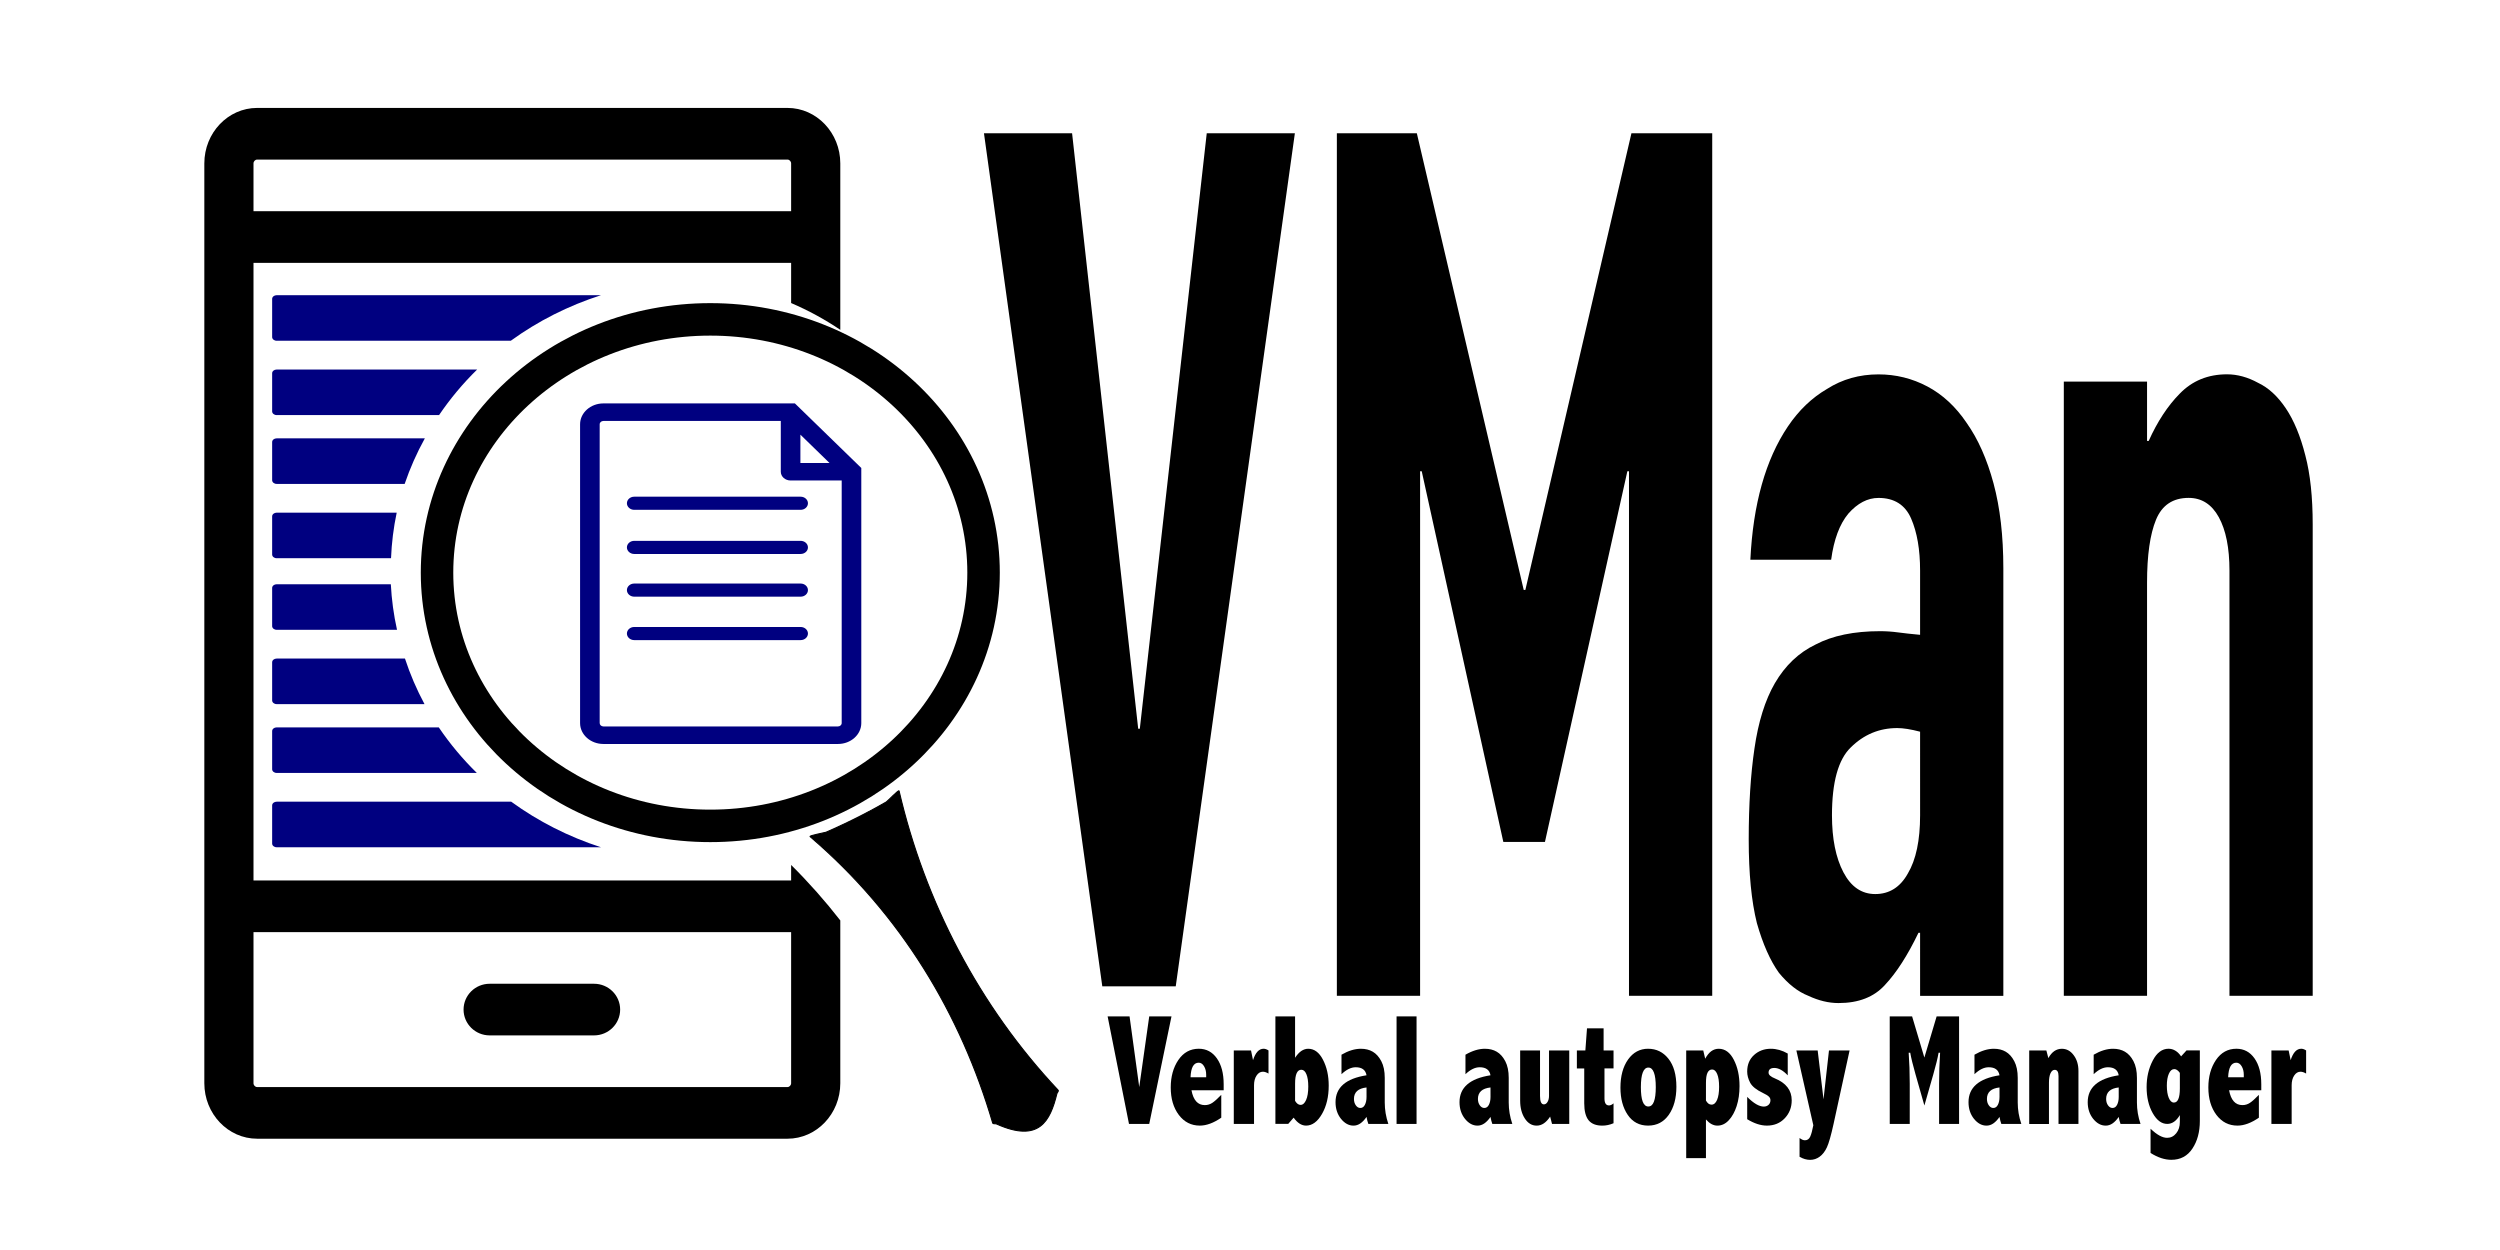
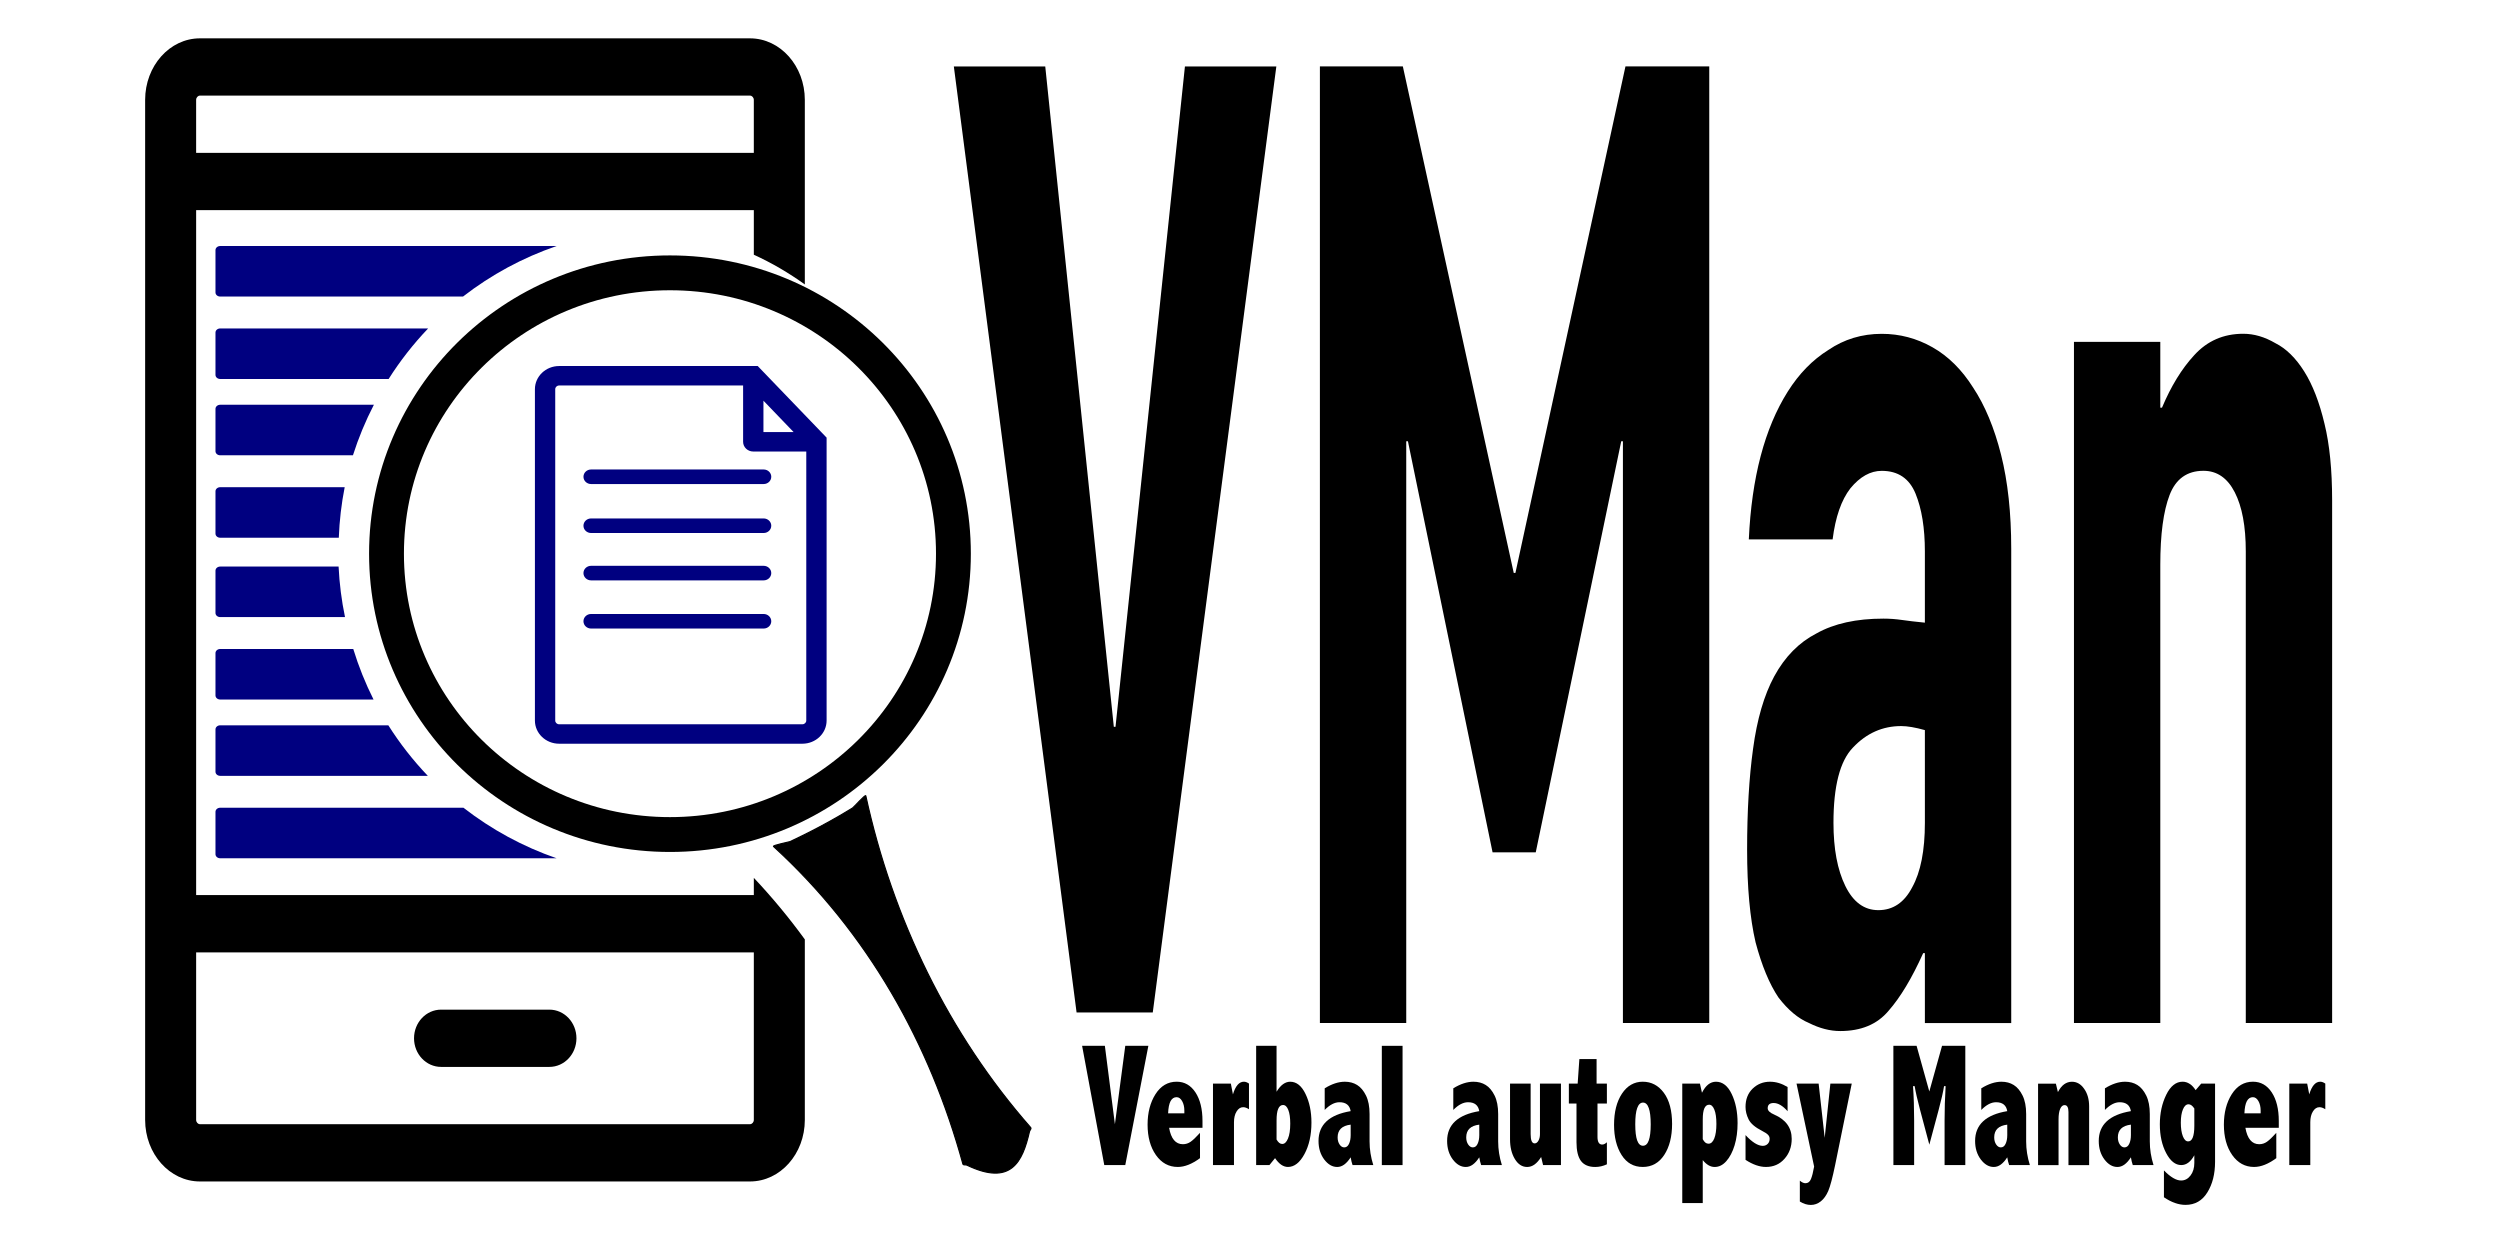
- <svg xmlns="http://www.w3.org/2000/svg" width="160" height="80" viewBox="0 0 150 75" id="svg2" version="1.1">
+ <svg xmlns="http://www.w3.org/2000/svg" width="320" height="160" viewBox="0 0 300 150" id="svg2" version="1.1">
  <defs id="defs4" />
-   <g id="layer1" style="display:inline" transform="translate(-227.4032,-558.4544)">
+   <g id="layer1" style="display:inline" transform="translate(-227.4032,-483.4544)">
    <flowRoot xml:space="preserve" id="flowRoot39" style="font-style:normal;font-weight:normal;font-size:40px;line-height:125%;font-family:sans-serif;letter-spacing:0px;word-spacing:0px;fill:#000000;fill-opacity:1;stroke:none;stroke-width:1px;stroke-linecap:butt;stroke-linejoin:miter;stroke-opacity:1" transform="matrix(0.9375001,0,0,0.9375001,47.11474,106.8275)">
      <flowRegion id="flowRegion41">
        <rect id="rect43" width="120.513" height="166.667" x="517.949" y="63.166" />
      </flowRegion>
      <flowPara id="flowPara45">Verbal</flowPara>
    </flowRoot>
    <flowRoot xml:space="preserve" id="flowRoot59" style="font-style:normal;font-weight:normal;font-size:40px;line-height:125%;font-family:sans-serif;letter-spacing:0px;word-spacing:0px;fill:#000000;fill-opacity:1;stroke:none;stroke-width:1px;stroke-linecap:butt;stroke-linejoin:miter;stroke-opacity:1">
      <flowRegion id="flowRegion61">
        <rect id="rect63" width="184.615" height="69.231" x="487.179" y="447.781" />
      </flowRegion>
      <flowPara id="flowPara65" />
    </flowRoot>
-     <path d="m 242.832,564.93 c -1.748,0 -3.169,1.493 -3.169,3.329 v 55.189 c 0,1.835 1.422,3.329 3.169,3.329 h 31.82 c 1.748,0 3.169,-1.493 3.169,-3.329 v -9.768 c -0.903,-1.161 -1.886,-2.273 -2.95,-3.329 v 0.932 H 242.613 v -37.057 h 32.258 v 2.411 a 17.673,17.543 0 0 1 2.95,1.608 v -9.986 c 3.9e-4,-1.836 -1.422,-3.329 -3.169,-3.329 z m 0,3.099 h 31.82 c 0.117,0 0.219,0.108 0.219,0.23 v 2.869 H 242.613 v -2.869 c 0,-0.123 0.102,-0.23 0.219,-0.23 z m -0.219,46.353 h 32.258 v 9.066 c 0,0.122 -0.103,0.23 -0.219,0.23 h -31.82 c -0.117,0 -0.219,-0.108 -0.219,-0.23 z" id="path10" style="stroke-width:0.105" />
-     <path id="path12" d="m 263.046,617.48 h -6.263 c -0.865,0 -1.566,0.694 -1.566,1.549 0,0.856 0.701,1.549 1.566,1.549 h 6.263 c 0.865,0 1.566,-0.694 1.566,-1.549 0,-0.856 -0.701,-1.549 -1.566,-1.549 z" style="stroke-width:0.108" />
-     <path style="display:inline;fill:#000080;fill-rule:evenodd;stroke:none;stroke-width:0.106;stroke-linecap:round;stroke-linejoin:round;stroke-miterlimit:4;stroke-dasharray:none;stroke-opacity:1" d="m 244.005,576.166 c -0.151,0 -0.273,0.099 -0.273,0.222 v 2.29 c 0,0.123 0.122,0.222 0.273,0.222 h 14.045 a 18.759,17.543 0 0 1 5.415,-2.734 z" id="rect4258" />
-     <path style="display:inline;fill:#000080;fill-rule:evenodd;stroke:none;stroke-width:0.106;stroke-linecap:round;stroke-linejoin:round;stroke-miterlimit:4;stroke-dasharray:none;stroke-opacity:1" d="m 244.005,580.626 c -0.151,0 -0.273,0.099 -0.273,0.222 v 2.29 c 0,0.123 0.122,0.222 0.273,0.222 h 9.742 a 18.759,17.543 0 0 1 2.285,-2.734 z" id="path4263" />
-     <path style="display:inline;fill:#000080;fill-rule:evenodd;stroke:none;stroke-width:0.106;stroke-linecap:round;stroke-linejoin:round;stroke-miterlimit:4;stroke-dasharray:none;stroke-opacity:1" d="m 244.005,584.755 c -0.151,0 -0.273,0.099 -0.273,0.222 v 2.29 c 0,0.123 0.122,0.222 0.273,0.222 h 7.678 a 18.759,17.543 0 0 1 1.211,-2.734 z" id="path4265" />
-     <path style="display:inline;fill:#000080;fill-rule:evenodd;stroke:none;stroke-width:0.106;stroke-linecap:round;stroke-linejoin:round;stroke-miterlimit:4;stroke-dasharray:none;stroke-opacity:1" d="m 244.005,589.214 c -0.151,0 -0.273,0.099 -0.273,0.222 v 2.29 c 0,0.123 0.122,0.222 0.273,0.222 h 6.86 a 18.759,17.543 0 0 1 0.34,-2.734 z" id="path4267" />
-     <path style="display:inline;fill:#000080;fill-rule:evenodd;stroke:none;stroke-width:0.106;stroke-linecap:round;stroke-linejoin:round;stroke-miterlimit:4;stroke-dasharray:none;stroke-opacity:1" d="m 244.005,593.509 c -0.151,0 -0.273,0.099 -0.273,0.222 v 2.29 c 0,0.123 0.122,0.222 0.273,0.222 h 7.219 a 18.759,17.543 0 0 1 -0.371,-2.734 z" id="path4269" />
-     <path style="display:inline;fill:#000080;fill-rule:evenodd;stroke:none;stroke-width:0.106;stroke-linecap:round;stroke-linejoin:round;stroke-miterlimit:4;stroke-dasharray:none;stroke-opacity:1" d="m 244.005,597.968 c -0.151,0 -0.273,0.099 -0.273,0.222 v 2.29 c 0,0.123 0.122,0.222 0.273,0.222 h 8.869 a 18.759,17.543 0 0 1 -1.173,-2.734 z" id="path4271" />
-     <path style="display:inline;fill:#000080;fill-rule:evenodd;stroke:none;stroke-width:0.106;stroke-linecap:round;stroke-linejoin:round;stroke-miterlimit:4;stroke-dasharray:none;stroke-opacity:1" d="m 244.005,602.097 c -0.151,0 -0.273,0.099 -0.273,0.222 v 2.29 c 0,0.123 0.122,0.222 0.273,0.222 h 12.008 A 18.759,17.543 0 0 1 253.73,602.097 Z" id="path4273" />
-     <path style="display:inline;fill:#000080;fill-rule:evenodd;stroke:none;stroke-width:0.106;stroke-linecap:round;stroke-linejoin:round;stroke-miterlimit:4;stroke-dasharray:none;stroke-opacity:1" d="m 244.005,606.556 c -0.151,0 -0.273,0.099 -0.273,0.222 v 2.29 c 0,0.123 0.122,0.222 0.273,0.222 h 19.458 a 18.759,17.543 0 0 1 -5.388,-2.734 z" id="path4275" />
-     <path style="display:inline;fill:none;fill-opacity:1;stroke:#000000;stroke-width:1.949;stroke-linecap:butt;stroke-linejoin:round;stroke-miterlimit:4;stroke-dasharray:none;stroke-opacity:1" d="m 286.417,592.812 a 16.396,15.195 0 0 1 -16.396,15.195 16.396,15.195 0 0 1 -16.396,-15.195 16.396,15.195 0 0 1 16.396,-15.195 16.396,15.195 0 0 1 16.396,15.195 z" id="path4150" />
-     <path id="path5" d="m 275.097,582.659 h -11.489 c -0.771,0 -1.4,0.563 -1.4,1.253 v 17.928 c 0,0.691 0.628,1.253 1.4,1.253 h 14.073 c 0.772,0 1.4,-0.562 1.4,-1.253 v -15.306 z m 0.33,1.875 1.746,1.699 h -1.746 z m 2.478,17.306 c 0,0.11 -0.101,0.201 -0.225,0.201 h -14.072 c -0.124,0 -0.224,-0.091 -0.224,-0.201 v -17.928 c 0,-0.111 0.1,-0.2 0.224,-0.2 h 10.643 v 3.047 c 0,0.29 0.264,0.525 0.588,0.525 h 3.066 z m -12.447,-13.584 h 9.982 c 0.243,0 0.44,0.177 0.44,0.394 0,0.218 -0.197,0.394 -0.44,0.394 h -9.982 c -0.243,0 -0.44,-0.177 -0.44,-0.394 0,-0.218 0.197,-0.394 0.44,-0.394 z m 10.422,3.043 c 0,0.218 -0.197,0.394 -0.44,0.394 h -9.982 c -0.243,0 -0.44,-0.177 -0.44,-0.394 0,-0.218 0.197,-0.394 0.44,-0.394 h 9.982 c 0.243,0 0.44,0.177 0.44,0.394 z m 0,2.562 c 0,0.218 -0.197,0.394 -0.44,0.394 h -9.982 c -0.243,0 -0.44,-0.177 -0.44,-0.394 0,-0.218 0.197,-0.394 0.44,-0.394 h 9.982 c 0.243,0 0.44,0.177 0.44,0.394 z m 0,2.606 c 0,0.218 -0.197,0.394 -0.44,0.394 h -9.982 c -0.243,0 -0.44,-0.177 -0.44,-0.394 0,-0.218 0.197,-0.394 0.44,-0.394 h 9.982 c 0.243,0 0.44,0.177 0.44,0.394 z" style="fill:#000080;stroke-width:0.108" />
-     <path id="path4484" d="m 276.961,608.39 c 0,0 1.763,-0.743 3.619,-1.817 0.078,-0.045 0.746,-0.751 0.767,-0.664 1.544,6.649 4.796,12.904 9.536,17.949 0.063,0.068 -0.046,0.131 -0.067,0.218 -0.405,1.649 -1.069,2.961 -3.619,1.817 -0.086,-0.039 -0.208,0.02 -0.234,-0.067 -1.893,-6.474 -5.478,-12.499 -10.954,-17.175 -0.071,-0.061 0.862,-0.23 0.952,-0.261 z" style="fill:#000000;fill-rule:evenodd;stroke:#000000;stroke-width:0.066px;stroke-linecap:butt;stroke-linejoin:round;stroke-opacity:1" />
-     <g aria-label="V" transform="scale(0.8252804,1.211709)" style="font-style:normal;font-weight:normal;font-size:5.933px;line-height:125%;font-family:sans-serif;letter-spacing:0px;word-spacing:0px;fill:#000000;fill-opacity:1;stroke:none;stroke-width:0.148px;stroke-linecap:butt;stroke-linejoin:miter;stroke-opacity:1" id="text61">
+     <path d="m 251.394,488.055 c -3.626,0 -6.575,3.312 -6.575,7.383 v 122.409 c 0,4.071 2.95,7.383 6.575,7.383 h 66.013 c 3.626,0 6.575,-3.312 6.575,-7.383 v -21.665 c -1.873,-2.574 -3.912,-5.042 -6.12,-7.384 v 2.068 h -66.922 v -82.192 h 66.922 v 5.347 a 36.665,38.91 0 0 1 6.12,3.567 v -22.149 c 8e-4,-4.071 -2.95,-7.383 -6.575,-7.383 z m 0,6.873 h 66.013 c 0.242,0 0.454,0.239 0.454,0.51 v 6.362 h -66.922 v -6.362 c 0,-0.272 0.212,-0.51 0.454,-0.51 z m -0.454,102.811 h 66.922 v 20.108 c 0,0.272 -0.213,0.51 -0.454,0.51 h -66.014 c -0.242,0 -0.454,-0.239 -0.454,-0.51 z" id="path10" style="stroke-width:0.225" />
+     <path id="path12" d="M 293.329,604.611 H 280.335 c -1.794,0 -3.248,1.539 -3.248,3.436 0,1.898 1.454,3.436 3.248,3.436 h 12.994 c 1.794,0 3.248,-1.539 3.248,-3.436 0,-1.898 -1.454,-3.436 -3.248,-3.436 z" style="stroke-width:0.232" />
+     <path style="display:inline;fill:#000080;fill-rule:evenodd;stroke:none;stroke-width:0.228;stroke-linecap:round;stroke-linejoin:round;stroke-miterlimit:4;stroke-dasharray:none;stroke-opacity:1" d="m 253.828,512.977 c -0.314,0 -0.567,0.219 -0.567,0.492 v 5.08 c 0,0.273 0.253,0.492 0.567,0.492 h 29.137 a 38.917,38.91 0 0 1 11.234,-6.064 z" id="rect4258" />
+     <path style="display:inline;fill:#000080;fill-rule:evenodd;stroke:none;stroke-width:0.228;stroke-linecap:round;stroke-linejoin:round;stroke-miterlimit:4;stroke-dasharray:none;stroke-opacity:1" d="m 253.828,522.868 c -0.314,0 -0.567,0.22 -0.567,0.493 v 5.079 c 0,0.273 0.253,0.493 0.567,0.493 h 20.211 a 38.917,38.91 0 0 1 4.741,-6.065 z" id="path4263" />
+     <path style="display:inline;fill:#000080;fill-rule:evenodd;stroke:none;stroke-width:0.228;stroke-linecap:round;stroke-linejoin:round;stroke-miterlimit:4;stroke-dasharray:none;stroke-opacity:1" d="m 253.828,532.026 c -0.314,0 -0.567,0.22 -0.567,0.492 v 5.08 c 0,0.273 0.253,0.492 0.567,0.492 h 15.928 a 38.917,38.91 0 0 1 2.513,-6.064 z" id="path4265" />
+     <path style="display:inline;fill:#000080;fill-rule:evenodd;stroke:none;stroke-width:0.228;stroke-linecap:round;stroke-linejoin:round;stroke-miterlimit:4;stroke-dasharray:none;stroke-opacity:1" d="m 253.828,541.918 c -0.314,0 -0.567,0.22 -0.567,0.492 v 5.079 c 0,0.273 0.253,0.493 0.567,0.493 h 14.231 a 38.917,38.91 0 0 1 0.706,-6.064 z" id="path4267" />
+     <path style="display:inline;fill:#000080;fill-rule:evenodd;stroke:none;stroke-width:0.228;stroke-linecap:round;stroke-linejoin:round;stroke-miterlimit:4;stroke-dasharray:none;stroke-opacity:1" d="m 253.828,551.442 c -0.314,0 -0.567,0.22 -0.567,0.492 v 5.079 c 0,0.273 0.253,0.493 0.567,0.493 h 14.976 a 38.917,38.91 0 0 1 -0.77,-6.064 z" id="path4269" />
+     <path style="display:inline;fill:#000080;fill-rule:evenodd;stroke:none;stroke-width:0.228;stroke-linecap:round;stroke-linejoin:round;stroke-miterlimit:4;stroke-dasharray:none;stroke-opacity:1" d="m 253.828,561.333 c -0.314,0 -0.567,0.22 -0.567,0.493 v 5.079 c 0,0.273 0.253,0.492 0.567,0.492 h 18.4 a 38.917,38.91 0 0 1 -2.433,-6.064 z" id="path4271" />
+     <path style="display:inline;fill:#000080;fill-rule:evenodd;stroke:none;stroke-width:0.228;stroke-linecap:round;stroke-linejoin:round;stroke-miterlimit:4;stroke-dasharray:none;stroke-opacity:1" d="m 253.828,570.491 c -0.314,0 -0.567,0.22 -0.567,0.492 v 5.08 c 0,0.273 0.253,0.492 0.567,0.492 h 24.912 a 38.917,38.91 0 0 1 -4.737,-6.064 z" id="path4273" />
+     <path style="display:inline;fill:#000080;fill-rule:evenodd;stroke:none;stroke-width:0.228;stroke-linecap:round;stroke-linejoin:round;stroke-miterlimit:4;stroke-dasharray:none;stroke-opacity:1" d="m 253.828,580.382 c -0.314,0 -0.567,0.22 -0.567,0.493 v 5.079 c 0,0.273 0.253,0.493 0.567,0.493 h 40.366 a 38.917,38.91 0 0 1 -11.177,-6.065 z" id="path4275" />
+     <path style="display:inline;fill:none;fill-opacity:1;stroke:#000000;stroke-width:4.182;stroke-linecap:butt;stroke-linejoin:round;stroke-miterlimit:4;stroke-dasharray:none;stroke-opacity:1" d="m 341.814,549.897 a 34.015,33.702 0 0 1 -34.015,33.702 34.015,33.702 0 0 1 -34.015,-33.702 34.015,33.702 0 0 1 34.015,-33.702 34.015,33.702 0 0 1 34.015,33.702 z" id="path4150" />
+     <path id="path5" d="m 318.331,527.378 h -23.834 c -1.6,0 -2.904,1.248 -2.904,2.779 v 39.763 c 0,1.534 1.303,2.78 2.904,2.78 h 29.195 c 1.602,0 2.904,-1.246 2.904,-2.78 v -33.949 z m 0.685,4.159 3.622,3.768 h -3.622 z m 5.14,38.384 c 0,0.245 -0.209,0.446 -0.466,0.446 h -29.194 c -0.257,0 -0.465,-0.201 -0.465,-0.446 v -39.763 c 0,-0.245 0.208,-0.444 0.465,-0.444 h 22.08 v 6.759 c 0,0.644 0.548,1.165 1.221,1.165 h 6.36 z m -25.823,-30.129 h 20.709 c 0.504,0 0.914,0.392 0.914,0.874 0,0.483 -0.409,0.874 -0.914,0.874 h -20.709 c -0.504,0 -0.914,-0.392 -0.914,-0.874 0,-0.483 0.409,-0.874 0.914,-0.874 z m 21.622,6.75 c 0,0.483 -0.409,0.874 -0.914,0.874 h -20.709 c -0.504,0 -0.914,-0.392 -0.914,-0.874 0,-0.483 0.409,-0.874 0.914,-0.874 h 20.709 c 0.504,0 0.914,0.392 0.914,0.874 z m 0,5.684 c 0,0.483 -0.409,0.874 -0.914,0.874 h -20.709 c -0.504,0 -0.914,-0.392 -0.914,-0.874 0,-0.483 0.409,-0.874 0.914,-0.874 h 20.709 c 0.504,0 0.914,0.392 0.914,0.874 z m 0,5.78 c 0,0.483 -0.409,0.874 -0.914,0.874 h -20.709 c -0.504,0 -0.914,-0.392 -0.914,-0.874 0,-0.483 0.409,-0.874 0.914,-0.874 h 20.709 c 0.504,0 0.914,0.392 0.914,0.874 z" style="fill:#000080;stroke-width:0.232" />
+     <path id="path4484" d="m 322.198,584.449 c 0,0 3.658,-1.648 7.508,-4.03 0.162,-0.1 1.549,-1.666 1.591,-1.472 3.204,14.748 9.95,28.62 19.783,39.811 0.132,0.15 -0.095,0.291 -0.139,0.483 -0.841,3.657 -2.217,6.568 -7.508,4.03 -0.179,-0.086 -0.432,0.043 -0.484,-0.148 -3.927,-14.36 -11.365,-27.723 -22.724,-38.094 -0.147,-0.134 1.788,-0.51 1.974,-0.579 z" style="fill:#000000;fill-rule:evenodd;stroke:#000000;stroke-width:0.142px;stroke-linecap:butt;stroke-linejoin:round;stroke-opacity:1" />
+     <g aria-label="V" transform="matrix(1.71211,0,0,2.687567,-252.3807,-764.9576)" style="font-style:normal;font-weight:normal;font-size:5.933px;line-height:125%;font-family:sans-serif;letter-spacing:0px;word-spacing:0px;fill:#000000;fill-opacity:1;stroke:none;stroke-width:0.148px;stroke-linecap:butt;stroke-linejoin:miter;stroke-opacity:1" id="text61">
      <path d="m 361.026,509.721 h -5.34 l -8.603,-42.241 h 6.407 l 4.806,29.486 h 0.119 l 4.865,-29.486 h 6.407 z" style="font-style:normal;font-variant:normal;font-weight:normal;font-stretch:normal;font-size:59.328px;font-family:'DIN Condensed';-inkscape-font-specification:'DIN Condensed, ';stroke-width:0.148px" id="path107" />
    </g>
-     <g aria-label="M" transform="scale(0.8207352,1.21842)" style="font-style:normal;font-weight:normal;font-size:5.966px;line-height:125%;font-family:sans-serif;letter-spacing:0px;word-spacing:0px;fill:#000000;fill-opacity:1;stroke:none;stroke-width:0.149px;stroke-linecap:butt;stroke-linejoin:miter;stroke-opacity:1" id="text65">
+     <g aria-label="M" transform="matrix(1.702681,0,0,2.702451,-252.3807,-764.9576)" style="font-style:normal;font-weight:normal;font-size:5.966px;line-height:125%;font-family:sans-serif;letter-spacing:0px;word-spacing:0px;fill:#000000;fill-opacity:1;stroke:none;stroke-width:0.149px;stroke-linecap:butt;stroke-linejoin:miter;stroke-opacity:1" id="text65">
      <path d="m 374.804,464.905 h 5.846 l 7.815,22.49 h 0.119 l 7.755,-22.49 h 5.906 v 42.475 h -6.085 V 481.549 h -0.119 l -6.025,18.255 h -3.042 l -5.966,-18.255 h -0.119 v 25.831 h -6.085 z" style="font-style:normal;font-variant:normal;font-weight:normal;font-stretch:normal;font-size:59.656px;font-family:'DIN Condensed';-inkscape-font-specification:'DIN Condensed, ';stroke-width:0.149px" id="path104" />
    </g>
-     <g aria-label="Verbal autopsy Manager" transform="scale(0.9030542,1.107353)" style="font-style:normal;font-weight:normal;font-size:5.059px;line-height:125%;font-family:sans-serif;letter-spacing:0px;word-spacing:0px;fill:#000000;fill-opacity:1;stroke:none;stroke-width:0.126px;stroke-linecap:butt;stroke-linejoin:miter;stroke-opacity:1" id="text55">
+     <g aria-label="Verbal autopsy Manager" transform="matrix(1.873458,0,0,2.456106,-252.3807,-764.9576)" style="font-style:normal;font-weight:normal;font-size:5.059px;line-height:125%;font-family:sans-serif;letter-spacing:0px;word-spacing:0px;fill:#000000;fill-opacity:1;stroke:none;stroke-width:0.126px;stroke-linecap:butt;stroke-linejoin:miter;stroke-opacity:1" id="text55">
      <path d="m 325.407,559.386 h 1.458 l 0.643,3.83 0.664,-3.83 h 1.479 l -1.479,5.827 h -1.345 z" style="font-style:normal;font-variant:normal;font-weight:normal;font-stretch:normal;font-size:8.555px;font-family:'Abadi MT Condensed Extra Bold';-inkscape-font-specification:'Abadi MT Condensed Extra Bold, ';stroke-width:0.126px" id="path63" />
      <path d="m 332.959,564.874 q -0.764,0.43 -1.424,0.43 -0.861,0 -1.399,-0.581 -0.535,-0.581 -0.535,-1.487 0,-0.877 0.505,-1.487 0.51,-0.61 1.358,-0.61 0.752,0 1.203,0.522 0.451,0.522 0.451,1.399 v 0.33 h -2.139 q 0.092,0.401 0.313,0.602 0.221,0.201 0.572,0.201 0.272,0 0.497,-0.121 0.226,-0.121 0.597,-0.434 z m -1.003,-2.189 v -0.134 q 0,-0.272 -0.142,-0.464 -0.142,-0.192 -0.355,-0.192 -0.251,0 -0.388,0.196 -0.134,0.196 -0.155,0.593 z" style="font-style:normal;font-variant:normal;font-weight:normal;font-stretch:normal;font-size:8.555px;font-family:'Abadi MT Condensed Extra Bold';-inkscape-font-specification:'Abadi MT Condensed Extra Bold, ';stroke-width:0.126px" id="path65" />
      <path d="m 335.068,561.758 q 0.121,-0.309 0.297,-0.464 0.175,-0.155 0.409,-0.155 0.15,0 0.322,0.092 v 1.253 q -0.205,-0.1 -0.372,-0.1 -0.255,0 -0.422,0.209 -0.167,0.205 -0.167,0.526 v 2.093 h -1.345 v -3.981 h 1.145 z" style="font-style:normal;font-variant:normal;font-weight:normal;font-stretch:normal;font-size:8.555px;font-family:'Abadi MT Condensed Extra Bold';-inkscape-font-specification:'Abadi MT Condensed Extra Bold, ';stroke-width:0.126px" id="path67" />
      <path d="m 336.555,559.386 h 1.307 v 2.243 q 0.196,-0.246 0.414,-0.368 0.221,-0.121 0.459,-0.121 0.606,0 0.982,0.597 0.38,0.597 0.38,1.399 0,0.906 -0.447,1.537 -0.447,0.631 -1.057,0.631 -0.226,0 -0.434,-0.109 -0.205,-0.109 -0.393,-0.322 l -0.359,0.338 h -0.852 z m 1.307,4.578 q 0.084,0.109 0.171,0.163 0.092,0.054 0.192,0.054 0.226,0 0.368,-0.263 0.146,-0.263 0.146,-0.731 0,-0.43 -0.125,-0.668 -0.121,-0.242 -0.338,-0.242 -0.205,0 -0.309,0.188 -0.104,0.184 -0.104,0.56 z" style="font-style:normal;font-variant:normal;font-weight:normal;font-stretch:normal;font-size:8.555px;font-family:'Abadi MT Condensed Extra Bold';-inkscape-font-specification:'Abadi MT Condensed Extra Bold, ';stroke-width:0.126px" id="path69" />
      <path d="m 340.946,561.462 q 0.681,-0.322 1.291,-0.322 0.451,0 0.785,0.159 0.338,0.159 0.568,0.514 0.23,0.355 0.23,0.906 v 1.337 q 0,0.581 0.238,1.157 h -1.328 q -0.075,-0.167 -0.121,-0.38 -0.196,0.234 -0.414,0.355 -0.213,0.117 -0.451,0.117 -0.464,0 -0.831,-0.368 -0.363,-0.372 -0.363,-0.902 0,-1.195 2.059,-1.458 -0.046,-0.217 -0.226,-0.326 -0.18,-0.109 -0.493,-0.109 -0.459,0 -0.944,0.376 z m 1.663,1.775 q -0.835,0.075 -0.835,0.622 0,0.205 0.125,0.347 0.125,0.142 0.297,0.142 0.201,0 0.305,-0.171 0.109,-0.171 0.109,-0.43 z" style="font-style:normal;font-variant:normal;font-weight:normal;font-stretch:normal;font-size:8.555px;font-family:'Abadi MT Condensed Extra Bold';-inkscape-font-specification:'Abadi MT Condensed Extra Bold, ';stroke-width:0.126px" id="path71" />
      <path d="m 344.605,559.386 h 1.328 v 5.827 h -1.328 z" style="font-style:normal;font-variant:normal;font-weight:normal;font-stretch:normal;font-size:8.555px;font-family:'Abadi MT Condensed Extra Bold';-inkscape-font-specification:'Abadi MT Condensed Extra Bold, ';stroke-width:0.126px" id="path73" />
      <path d="m 349.183,561.462 q 0.681,-0.322 1.291,-0.322 0.451,0 0.785,0.159 0.338,0.159 0.568,0.514 0.23,0.355 0.23,0.906 v 1.337 q 0,0.581 0.238,1.157 h -1.328 q -0.075,-0.167 -0.121,-0.38 -0.196,0.234 -0.414,0.355 -0.213,0.117 -0.451,0.117 -0.464,0 -0.831,-0.368 -0.363,-0.372 -0.363,-0.902 0,-1.195 2.059,-1.458 -0.046,-0.217 -0.226,-0.326 -0.18,-0.109 -0.493,-0.109 -0.459,0 -0.944,0.376 z m 1.663,1.775 q -0.835,0.075 -0.835,0.622 0,0.205 0.125,0.347 0.125,0.142 0.297,0.142 0.201,0 0.305,-0.171 0.109,-0.171 0.109,-0.43 z" style="font-style:normal;font-variant:normal;font-weight:normal;font-stretch:normal;font-size:8.555px;font-family:'Abadi MT Condensed Extra Bold';-inkscape-font-specification:'Abadi MT Condensed Extra Bold, ';stroke-width:0.126px" id="path75" />
      <path d="m 352.817,561.232 h 1.32 v 2.465 q 0,0.226 0.063,0.343 0.067,0.113 0.192,0.113 0.146,0 0.242,-0.13 0.1,-0.134 0.1,-0.326 v -2.465 h 1.345 v 3.981 h -1.145 l -0.125,-0.397 q -0.196,0.242 -0.422,0.368 -0.221,0.121 -0.476,0.121 -0.476,0 -0.785,-0.388 -0.309,-0.388 -0.309,-0.965 z" style="font-style:normal;font-variant:normal;font-weight:normal;font-stretch:normal;font-size:8.555px;font-family:'Abadi MT Condensed Extra Bold';-inkscape-font-specification:'Abadi MT Condensed Extra Bold, ';stroke-width:0.126px" id="path77" />
      <path d="m 357.258,560.033 h 1.103 v 1.199 h 0.66 v 0.973 h -0.602 v 1.629 q 0,0.376 0.301,0.376 0.146,0 0.301,-0.113 v 1.078 q -0.368,0.13 -0.748,0.13 -0.618,0 -0.911,-0.292 -0.288,-0.297 -0.288,-0.915 v -1.892 h -0.489 v -0.973 h 0.564 z" style="font-style:normal;font-variant:normal;font-weight:normal;font-stretch:normal;font-size:8.555px;font-family:'Abadi MT Condensed Extra Bold';-inkscape-font-specification:'Abadi MT Condensed Extra Bold, ';stroke-width:0.126px" id="path79" />
      <path d="m 361.322,561.14 q 0.823,0 1.349,0.543 0.526,0.543 0.526,1.52 0,0.927 -0.505,1.516 -0.505,0.585 -1.374,0.585 -0.869,0 -1.353,-0.581 -0.485,-0.581 -0.485,-1.479 0,-0.936 0.505,-1.52 0.51,-0.585 1.337,-0.585 z m 0.013,1.019 q -0.246,0 -0.372,0.267 -0.125,0.263 -0.125,0.794 0,0.522 0.121,0.785 0.125,0.263 0.372,0.263 0.251,0 0.372,-0.259 0.125,-0.263 0.125,-0.785 0,-0.535 -0.125,-0.798 -0.121,-0.267 -0.368,-0.267 z" style="font-style:normal;font-variant:normal;font-weight:normal;font-stretch:normal;font-size:8.555px;font-family:'Abadi MT Condensed Extra Bold';-inkscape-font-specification:'Abadi MT Condensed Extra Bold, ';stroke-width:0.126px" id="path81" />
      <path d="m 365.111,561.679 q 0.18,-0.272 0.401,-0.405 0.226,-0.134 0.497,-0.134 0.631,0 1.007,0.602 0.376,0.597 0.376,1.42 0,0.602 -0.192,1.086 -0.192,0.48 -0.526,0.769 -0.33,0.288 -0.752,0.288 -0.201,0 -0.393,-0.084 -0.188,-0.084 -0.368,-0.251 v 2.097 h -1.312 v -5.836 h 1.132 z m 0.05,2.268 q 0.075,0.109 0.167,0.167 0.092,0.054 0.201,0.054 0.238,0 0.372,-0.259 0.134,-0.259 0.134,-0.706 0,-0.455 -0.13,-0.698 -0.125,-0.242 -0.334,-0.242 -0.205,0 -0.309,0.18 -0.1,0.175 -0.1,0.535 z" style="font-style:normal;font-variant:normal;font-weight:normal;font-stretch:normal;font-size:8.555px;font-family:'Abadi MT Condensed Extra Bold';-inkscape-font-specification:'Abadi MT Condensed Extra Bold, ';stroke-width:0.126px" id="path83" />
      <path d="m 367.901,563.747 q 0.639,0.526 1.107,0.526 0.18,0 0.309,-0.092 0.129,-0.096 0.129,-0.251 0,-0.117 -0.104,-0.196 -0.1,-0.084 -0.38,-0.192 -0.668,-0.259 -0.865,-0.564 -0.196,-0.305 -0.196,-0.606 0,-0.556 0.455,-0.894 0.459,-0.338 1.115,-0.338 0.568,0 1.124,0.259 v 1.182 q -0.464,-0.401 -0.89,-0.401 -0.192,0 -0.288,0.063 -0.096,0.063 -0.096,0.192 0,0.175 0.414,0.309 1.124,0.372 1.124,1.19 0,0.576 -0.464,0.973 -0.459,0.397 -1.186,0.397 -0.61,0 -1.307,-0.347 z" style="font-style:normal;font-variant:normal;font-weight:normal;font-stretch:normal;font-size:8.555px;font-family:'Abadi MT Condensed Extra Bold';-inkscape-font-specification:'Abadi MT Condensed Extra Bold, ';stroke-width:0.126px" id="path85" />
      <path d="m 371.168,561.232 h 1.416 l 0.388,2.648 0.363,-2.648 h 1.37 l -1.065,3.981 q -0.251,0.927 -0.439,1.262 -0.188,0.334 -0.48,0.51 -0.288,0.175 -0.639,0.175 -0.347,0 -0.702,-0.167 v -1.019 q 0.196,0.125 0.355,0.125 0.246,0 0.355,-0.201 0.109,-0.196 0.205,-0.614 z" style="font-style:normal;font-variant:normal;font-weight:normal;font-stretch:normal;font-size:8.555px;font-family:'Abadi MT Condensed Extra Bold';-inkscape-font-specification:'Abadi MT Condensed Extra Bold, ';stroke-width:0.126px" id="path87" />
      <path d="m 377.371,559.386 h 1.487 l 0.815,2.231 0.815,-2.231 h 1.491 v 5.827 h -1.328 v -2.18 q 0,-0.827 0.067,-1.679 h -0.1 q -0.088,0.422 -0.347,1.161 l -0.597,1.7 -0.593,-1.7 q -0.259,-0.744 -0.347,-1.161 h -0.104 q 0.071,0.789 0.071,1.679 v 2.18 h -1.328 z" style="font-style:normal;font-variant:normal;font-weight:normal;font-stretch:normal;font-size:8.555px;font-family:'Abadi MT Condensed Extra Bold';-inkscape-font-specification:'Abadi MT Condensed Extra Bold, ';stroke-width:0.126px" id="path89" />
      <path d="m 383.002,561.462 q 0.681,-0.322 1.291,-0.322 0.451,0 0.785,0.159 0.338,0.159 0.568,0.514 0.23,0.355 0.23,0.906 v 1.337 q 0,0.581 0.238,1.157 h -1.328 q -0.075,-0.167 -0.121,-0.38 -0.196,0.234 -0.414,0.355 -0.213,0.117 -0.451,0.117 -0.464,0 -0.831,-0.368 -0.363,-0.372 -0.363,-0.902 0,-1.195 2.059,-1.458 -0.046,-0.217 -0.226,-0.326 -0.18,-0.109 -0.493,-0.109 -0.459,0 -0.944,0.376 z m 1.663,1.775 q -0.835,0.075 -0.835,0.622 0,0.205 0.125,0.347 0.125,0.142 0.297,0.142 0.201,0 0.305,-0.171 0.109,-0.171 0.109,-0.43 z" style="font-style:normal;font-variant:normal;font-weight:normal;font-stretch:normal;font-size:8.555px;font-family:'Abadi MT Condensed Extra Bold';-inkscape-font-specification:'Abadi MT Condensed Extra Bold, ';stroke-width:0.126px" id="path91" />
      <path d="m 387.91,561.646 q 0.175,-0.255 0.397,-0.38 0.226,-0.125 0.501,-0.125 0.472,0 0.785,0.347 0.317,0.343 0.317,0.856 v 2.87 h -1.324 v -2.594 q 0,-0.338 -0.251,-0.338 -0.175,0 -0.28,0.184 -0.104,0.184 -0.104,0.514 v 2.235 h -1.312 v -3.981 h 1.14 z" style="font-style:normal;font-variant:normal;font-weight:normal;font-stretch:normal;font-size:8.555px;font-family:'Abadi MT Condensed Extra Bold';-inkscape-font-specification:'Abadi MT Condensed Extra Bold, ';stroke-width:0.126px" id="path93" />
      <path d="m 390.922,561.462 q 0.681,-0.322 1.291,-0.322 0.451,0 0.785,0.159 0.338,0.159 0.568,0.514 0.23,0.355 0.23,0.906 v 1.337 q 0,0.581 0.238,1.157 h -1.328 q -0.075,-0.167 -0.121,-0.38 -0.196,0.234 -0.414,0.355 -0.213,0.117 -0.451,0.117 -0.464,0 -0.831,-0.368 -0.363,-0.372 -0.363,-0.902 0,-1.195 2.059,-1.458 -0.046,-0.217 -0.226,-0.326 -0.18,-0.109 -0.493,-0.109 -0.459,0 -0.944,0.376 z m 1.663,1.775 q -0.835,0.075 -0.835,0.622 0,0.205 0.125,0.347 0.125,0.142 0.297,0.142 0.201,0 0.305,-0.171 0.109,-0.171 0.109,-0.43 z" style="font-style:normal;font-variant:normal;font-weight:normal;font-stretch:normal;font-size:8.555px;font-family:'Abadi MT Condensed Extra Bold';-inkscape-font-specification:'Abadi MT Condensed Extra Bold, ';stroke-width:0.126px" id="path95" />
      <path d="m 396.648,564.732 q -0.171,0.238 -0.38,0.359 -0.209,0.121 -0.459,0.121 -0.56,0 -0.965,-0.585 -0.405,-0.585 -0.405,-1.408 0,-0.802 0.409,-1.441 0.409,-0.639 1.048,-0.639 0.242,0 0.451,0.104 0.209,0.1 0.384,0.309 l 0.359,-0.322 h 0.886 v 3.822 q 0,0.89 -0.493,1.495 -0.493,0.61 -1.399,0.61 -0.664,0 -1.383,-0.372 v -1.312 q 0.631,0.493 1.099,0.493 0.363,0 0.606,-0.246 0.242,-0.242 0.242,-0.614 z m 0,-2.285 q -0.092,-0.104 -0.184,-0.155 -0.092,-0.05 -0.184,-0.05 -0.23,0 -0.363,0.251 -0.134,0.246 -0.134,0.647 0,0.409 0.13,0.664 0.129,0.251 0.338,0.251 0.201,0 0.297,-0.192 0.1,-0.192 0.1,-0.572 z" style="font-style:normal;font-variant:normal;font-weight:normal;font-stretch:normal;font-size:8.555px;font-family:'Abadi MT Condensed Extra Bold';-inkscape-font-specification:'Abadi MT Condensed Extra Bold, ';stroke-width:0.126px" id="path97" />
      <path d="m 401.899,564.874 q -0.764,0.43 -1.424,0.43 -0.861,0 -1.399,-0.581 -0.535,-0.581 -0.535,-1.487 0,-0.877 0.505,-1.487 0.51,-0.61 1.358,-0.61 0.752,0 1.203,0.522 0.451,0.522 0.451,1.399 v 0.33 h -2.139 q 0.092,0.401 0.313,0.602 0.221,0.201 0.572,0.201 0.272,0 0.497,-0.121 0.226,-0.121 0.597,-0.434 z m -1.003,-2.189 v -0.134 q 0,-0.272 -0.142,-0.464 -0.142,-0.192 -0.355,-0.192 -0.251,0 -0.388,0.196 -0.134,0.196 -0.155,0.593 z" style="font-style:normal;font-variant:normal;font-weight:normal;font-stretch:normal;font-size:8.555px;font-family:'Abadi MT Condensed Extra Bold';-inkscape-font-specification:'Abadi MT Condensed Extra Bold, ';stroke-width:0.126px" id="path99" />
      <path d="m 404.009,561.758 q 0.121,-0.309 0.297,-0.464 0.175,-0.155 0.409,-0.155 0.15,0 0.322,0.092 v 1.253 q -0.205,-0.1 -0.372,-0.1 -0.255,0 -0.422,0.209 -0.167,0.205 -0.167,0.526 v 2.093 h -1.345 v -3.981 h 1.145 z" style="font-style:normal;font-variant:normal;font-weight:normal;font-stretch:normal;font-size:8.555px;font-family:'Abadi MT Condensed Extra Bold';-inkscape-font-specification:'Abadi MT Condensed Extra Bold, ';stroke-width:0.126px" id="path101" />
    </g>
-     <g aria-label="an" transform="scale(0.8207352,1.21842)" style="font-style:normal;font-weight:normal;font-size:5.966px;line-height:125%;font-family:sans-serif;letter-spacing:0px;word-spacing:0px;fill:#000000;fill-opacity:1;stroke:none;stroke-width:0.149px;stroke-linecap:butt;stroke-linejoin:miter;stroke-opacity:1" id="text56">
+     <g aria-label="an" transform="matrix(1.702681,0,0,2.702451,-252.3807,-764.9576)" style="font-style:normal;font-weight:normal;font-size:5.966px;line-height:125%;font-family:sans-serif;letter-spacing:0px;word-spacing:0px;fill:#000000;fill-opacity:1;stroke:none;stroke-width:0.149px;stroke-linecap:butt;stroke-linejoin:miter;stroke-opacity:1" id="text56">
      <path d="m 417.441,504.278 h -0.119 q -1.193,1.67 -2.446,2.565 -1.193,0.895 -3.4,0.895 -1.074,0 -2.207,-0.358 -1.133,-0.298 -2.148,-1.133 -0.955,-0.895 -1.611,-2.446 -0.597,-1.611 -0.597,-4.116 0,-2.565 0.418,-4.474 0.418,-1.969 1.491,-3.221 1.133,-1.312 2.983,-1.909 1.849,-0.656 4.713,-0.656 0.656,0 1.312,0.06 0.656,0.06 1.611,0.119 v -3.162 q 0,-1.551 -0.656,-2.565 -0.656,-1.014 -2.386,-1.014 -1.193,0 -2.207,0.776 -0.955,0.776 -1.253,2.267 h -5.906 q 0.298,-4.116 2.744,-6.562 1.193,-1.193 2.864,-1.849 1.67,-0.716 3.758,-0.716 1.909,0 3.579,0.597 1.67,0.597 2.864,1.79 1.253,1.193 1.969,2.983 0.716,1.79 0.716,4.176 v 21.059 h -6.085 z m 0,-9.903 q -1.014,-0.179 -1.67,-0.179 -1.969,0 -3.4,0.955 -1.372,0.895 -1.372,3.341 0,1.73 0.835,2.804 0.835,1.074 2.327,1.074 1.551,0 2.386,-1.014 0.895,-1.014 0.895,-2.864 z" style="font-style:normal;font-variant:normal;font-weight:normal;font-stretch:normal;font-size:59.656px;font-family:'DIN Condensed';-inkscape-font-specification:'DIN Condensed, ';stroke-width:0.149px" id="path58" />
      <path d="m 427.948,477.135 h 6.085 v 2.923 h 0.119 q 0.955,-1.432 2.267,-2.327 1.372,-0.955 3.46,-0.955 1.133,0 2.267,0.418 1.133,0.358 2.028,1.253 0.895,0.895 1.432,2.327 0.537,1.372 0.537,3.4 v 23.206 h -6.085 v -20.939 q 0,-1.67 -0.776,-2.625 -0.776,-0.955 -2.207,-0.955 -1.73,0 -2.386,1.074 -0.656,1.074 -0.656,3.102 v 20.343 h -6.085 z" style="font-style:normal;font-variant:normal;font-weight:normal;font-stretch:normal;font-size:59.656px;font-family:'DIN Condensed';-inkscape-font-specification:'DIN Condensed, ';stroke-width:0.149px" id="path60" />
    </g>
  </g>
</svg>
